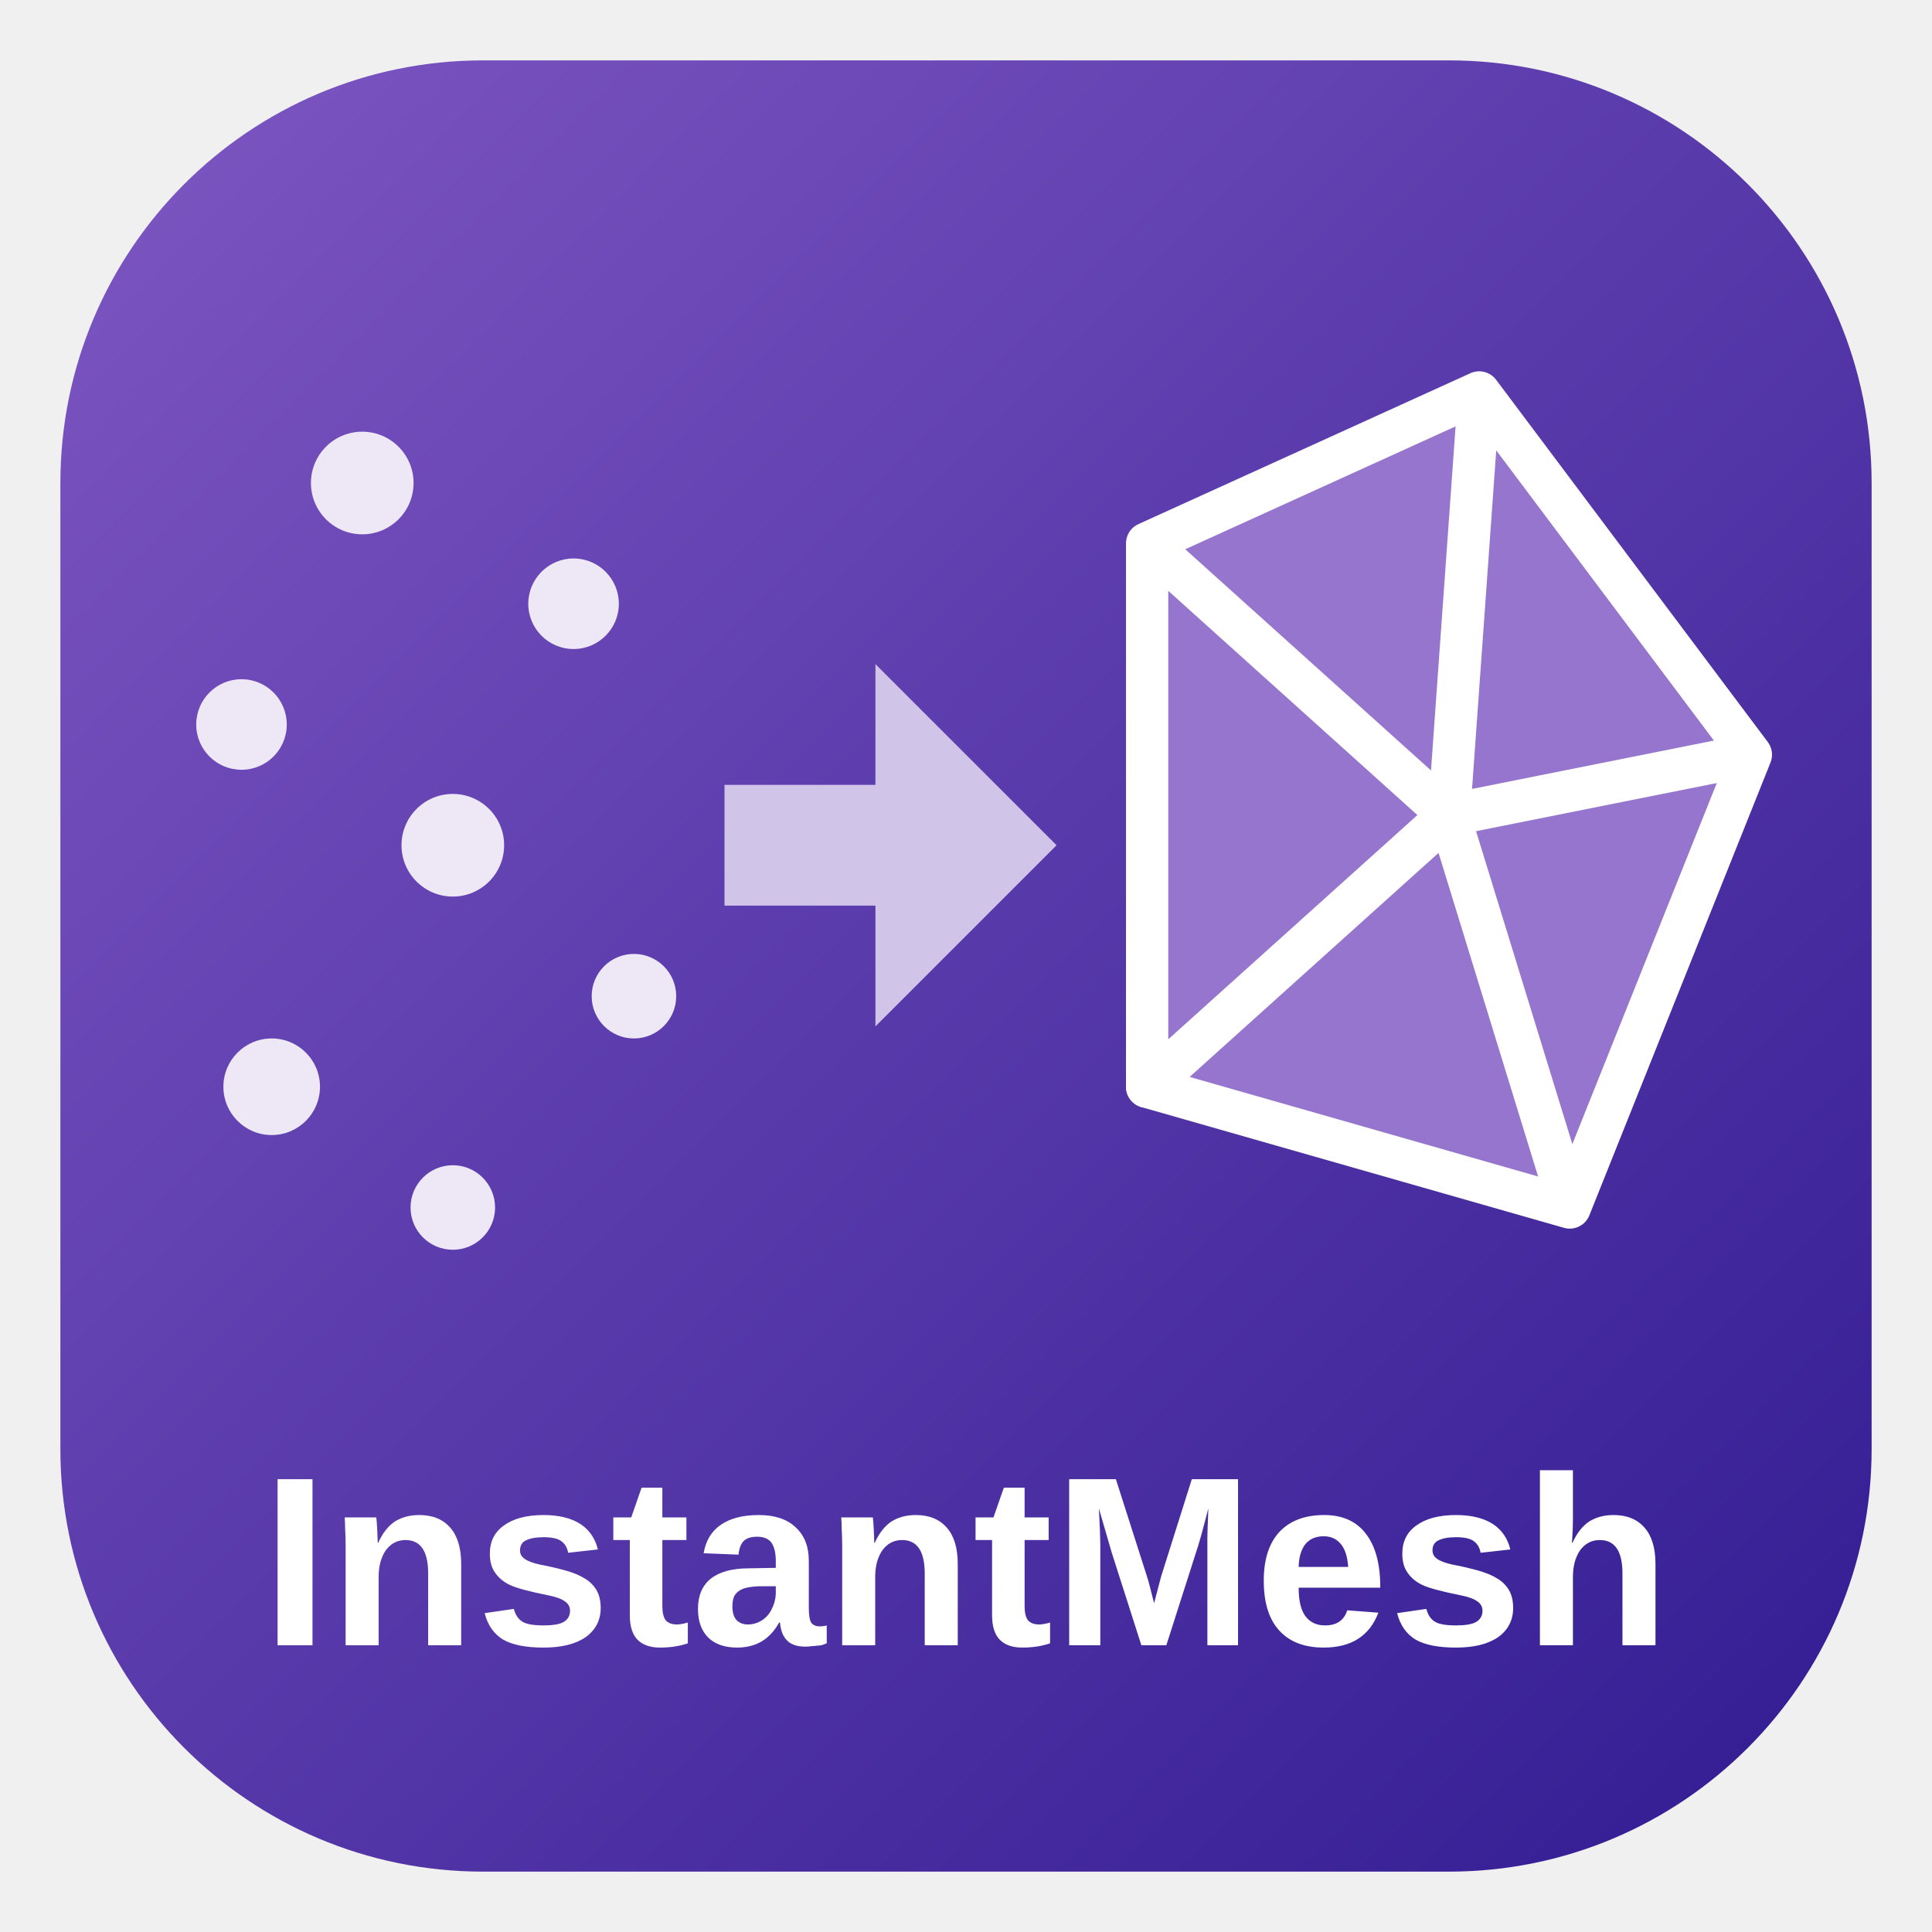
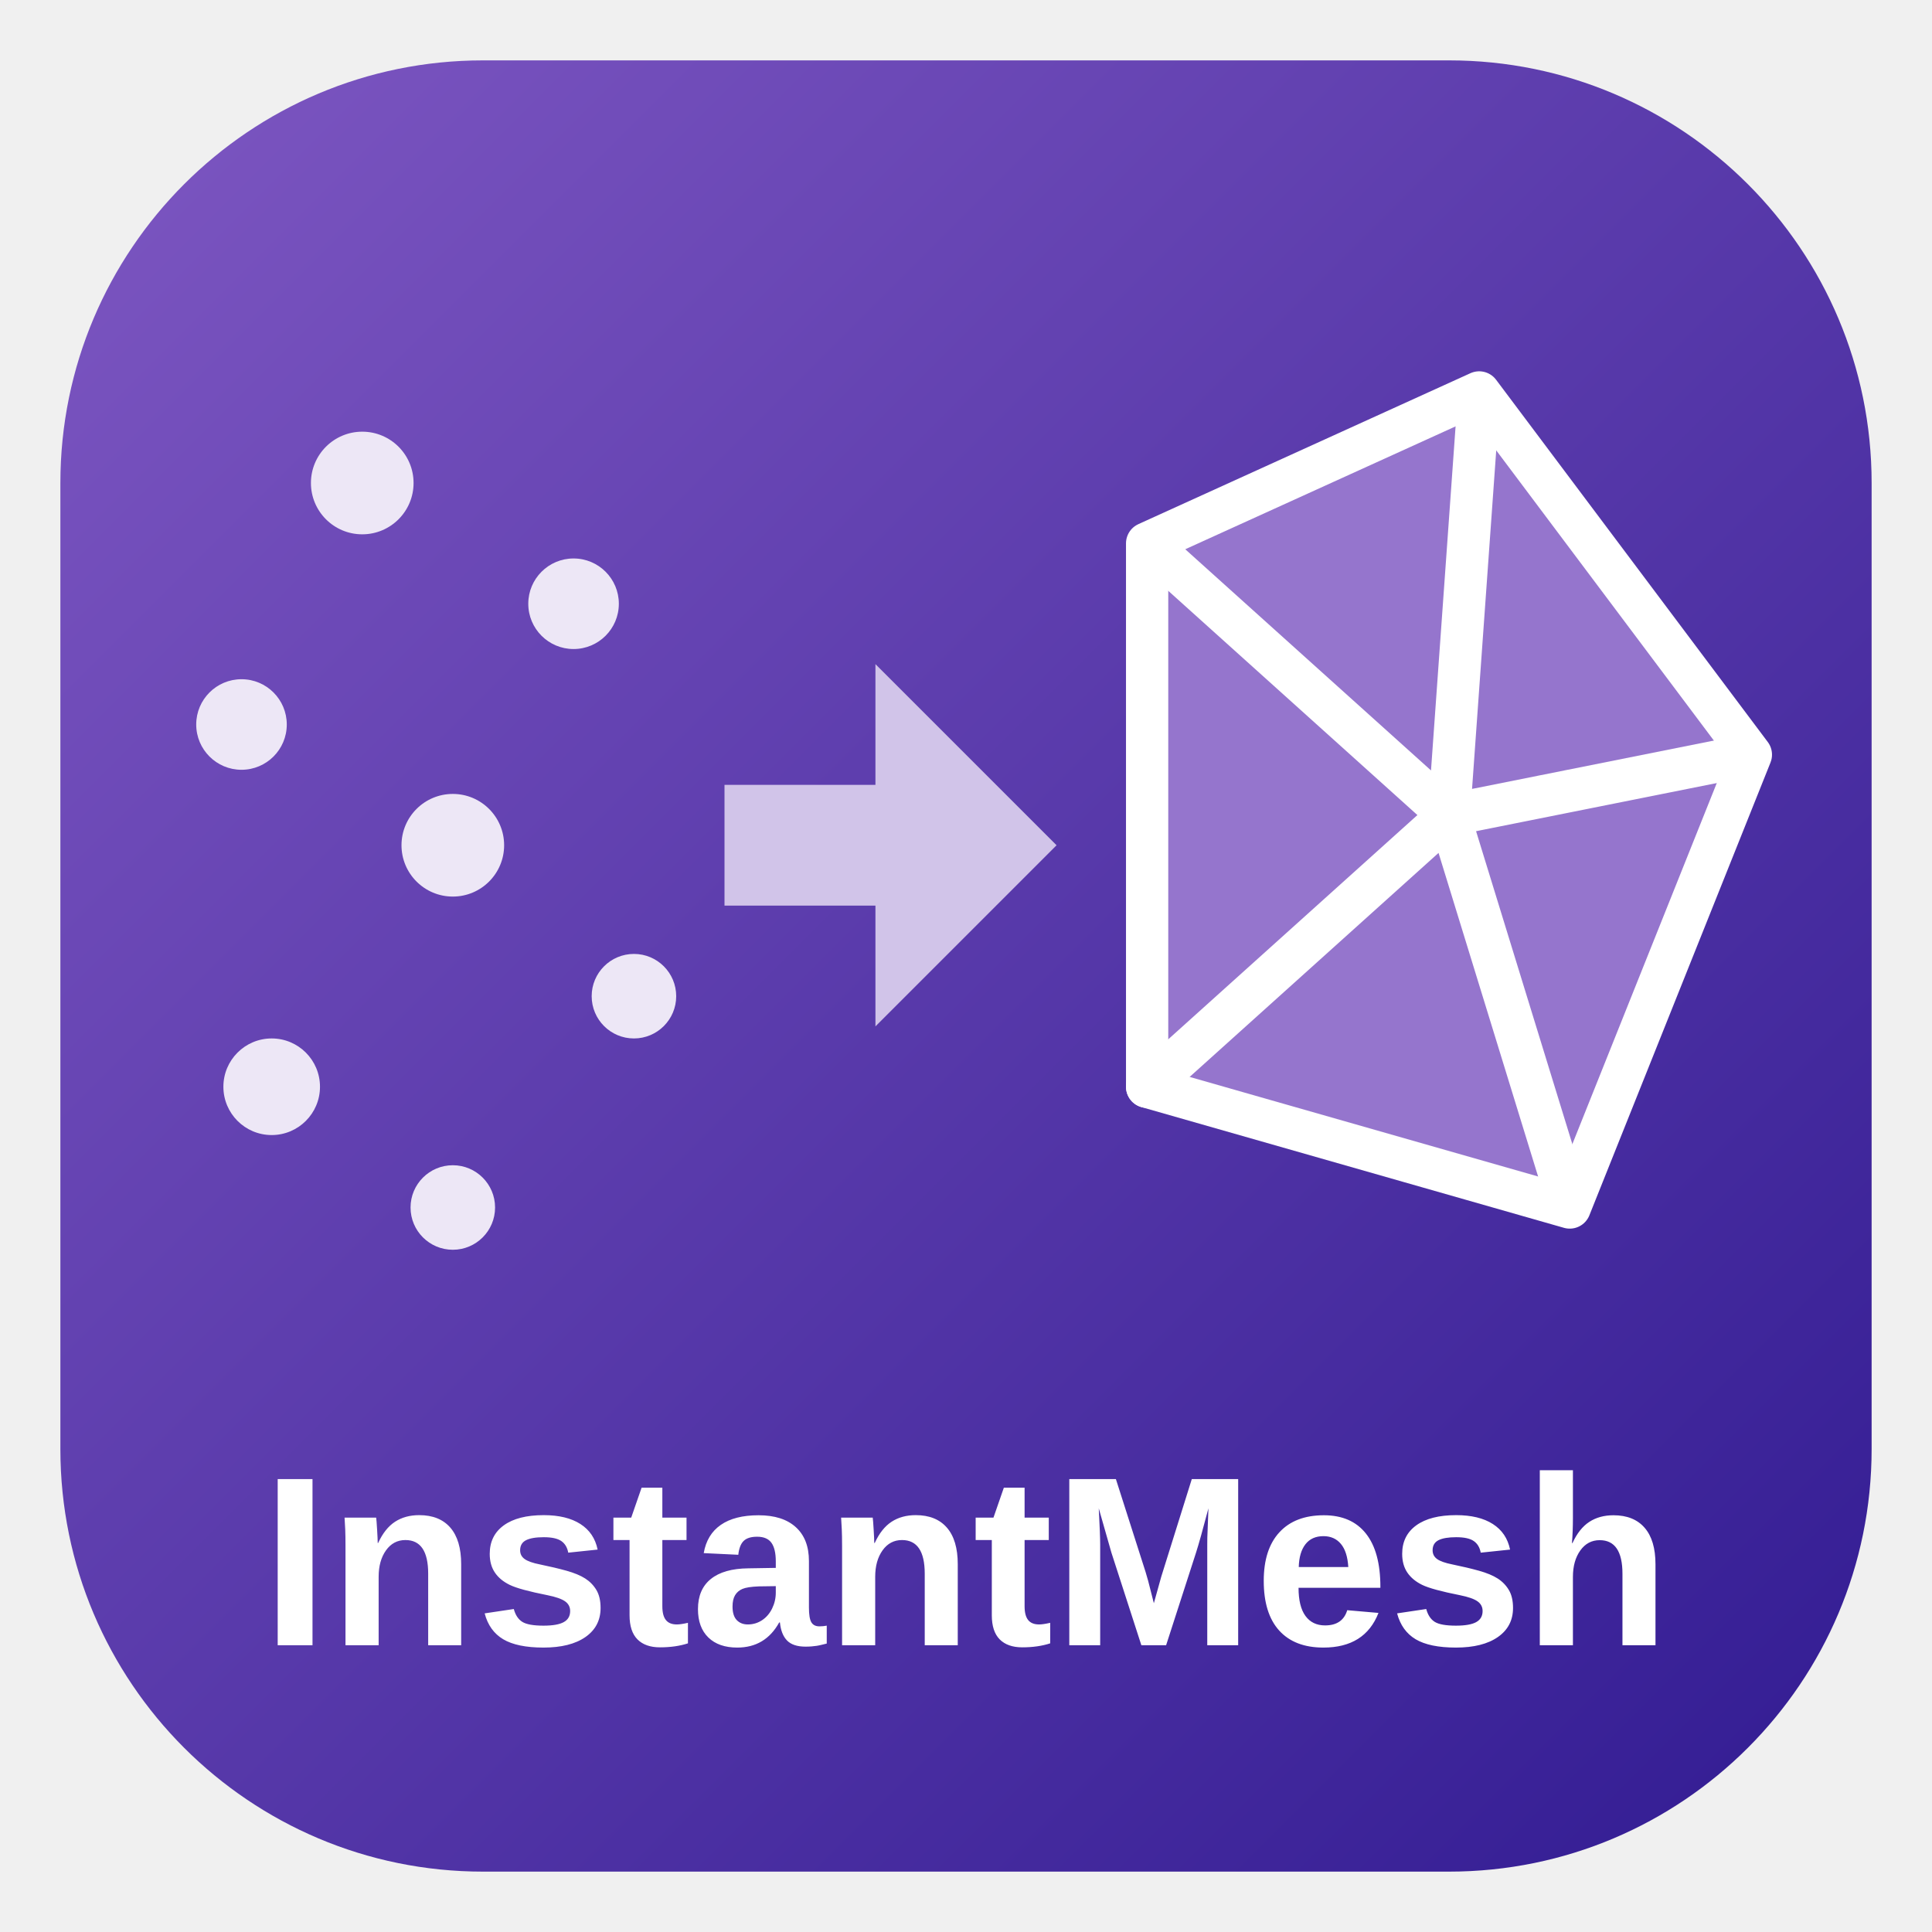
<svg xmlns="http://www.w3.org/2000/svg" width="64" height="64" viewBox="0 0 64 64">
  <defs>
    <linearGradient id="bg" x1="0" y1="0" x2="1" y2="1">
      <stop offset="0" stop-color="#7e57c2" />
      <stop offset="1" stop-color="#311b92" />
    </linearGradient>
  </defs>
  <rect x="2" y="2" width="60" height="60" rx="14" fill="url(#bg)" />
  <g fill="#ede7f6">
    <circle cx="12" cy="16" r="1.7" />
    <circle cx="19" cy="20" r="1.5" />
    <circle cx="8" cy="24" r="1.5" />
    <circle cx="15" cy="28" r="1.7" />
    <circle cx="21" cy="33" r="1.4" />
    <circle cx="9" cy="36" r="1.6" />
    <circle cx="15" cy="40" r="1.4" />
  </g>
  <path d="M24 26 H29 V22 L35 28 L29 34 V30 H24 Z" fill="#d1c4e9" />
  <g stroke="#ffffff" stroke-width="1.4" stroke-linejoin="round">
    <path d="M38 18 L49 13 L58 25 L52 40 L38 36 Z" fill="#9575cd" />
    <path d="M38 18 L48 27 L49 13 M48 27 L58 25 M48 27 L52 40 M48 27 L38 36 Z" fill="none" />
  </g>
-   <text x="32" y="54.5" text-anchor="middle" font-family="Arial, Helvetica, sans-serif" font-size="8" font-weight="bold" fill="#ffffff">InstantMesh</text>
+   <path fill="#ffffff" d="M9.199 54.5V48.996H10.352V54.5ZM14.184 54.5V52.129Q14.184 51.016 13.43 51.016Q13.031 51.016 12.787 51.357Q12.543 51.699 12.543 52.234V54.5H11.445V51.219Q11.445 50.879 11.436 50.662Q11.426 50.445 11.414 50.273H12.461Q12.473 50.348 12.492 50.67Q12.512 50.992 12.512 51.113H12.527Q12.75 50.629 13.086 50.41Q13.422 50.191 13.887 50.191Q14.559 50.191 14.918 50.605Q15.277 51.02 15.277 51.816V54.5ZM19.895 53.266Q19.895 53.879 19.393 54.229Q18.891 54.578 18.004 54.578Q17.133 54.578 16.67 54.303Q16.207 54.027 16.055 53.445L17.02 53.301Q17.102 53.602 17.303 53.727Q17.504 53.852 18.004 53.852Q18.465 53.852 18.676 53.734Q18.887 53.617 18.887 53.367Q18.887 53.164 18.717 53.045Q18.547 52.926 18.141 52.844Q17.211 52.66 16.887 52.502Q16.562 52.344 16.393 52.092Q16.223 51.84 16.223 51.473Q16.223 50.867 16.689 50.529Q17.156 50.191 18.012 50.191Q18.766 50.191 19.225 50.484Q19.684 50.777 19.797 51.332L18.824 51.434Q18.777 51.176 18.594 51.049Q18.41 50.922 18.012 50.922Q17.621 50.922 17.426 51.021Q17.23 51.121 17.23 51.355Q17.23 51.539 17.381 51.646Q17.531 51.754 17.887 51.824Q18.383 51.926 18.768 52.033Q19.152 52.141 19.385 52.289Q19.617 52.438 19.756 52.67Q19.895 52.902 19.895 53.266ZM21.863 54.57Q21.379 54.57 21.117 54.307Q20.855 54.043 20.855 53.508V51.016H20.32V50.273H20.91L21.254 49.281H21.941V50.273H22.742V51.016H21.941V53.211Q21.941 53.52 22.059 53.666Q22.176 53.812 22.422 53.812Q22.551 53.812 22.789 53.758V54.438Q22.383 54.57 21.863 54.57ZM24.422 54.578Q23.809 54.578 23.465 54.244Q23.121 53.91 23.121 53.305Q23.121 52.648 23.549 52.305Q23.977 51.961 24.789 51.953L25.699 51.938V51.723Q25.699 51.309 25.555 51.107Q25.41 50.906 25.082 50.906Q24.777 50.906 24.635 51.045Q24.492 51.184 24.457 51.504L23.312 51.449Q23.418 50.832 23.877 50.514Q24.336 50.195 25.129 50.195Q25.93 50.195 26.363 50.59Q26.797 50.984 26.797 51.711V53.25Q26.797 53.605 26.877 53.74Q26.957 53.875 27.145 53.875Q27.27 53.875 27.387 53.852V54.445Q27.289 54.469 27.211 54.488Q27.133 54.508 27.055 54.52Q26.977 54.531 26.889 54.539Q26.801 54.547 26.684 54.547Q26.27 54.547 26.072 54.344Q25.875 54.141 25.836 53.746H25.812Q25.352 54.578 24.422 54.578ZM25.699 52.543 25.137 52.551Q24.754 52.566 24.594 52.635Q24.434 52.703 24.35 52.844Q24.266 52.984 24.266 53.219Q24.266 53.52 24.404 53.666Q24.543 53.812 24.773 53.812Q25.031 53.812 25.244 53.672Q25.457 53.531 25.578 53.283Q25.699 53.035 25.699 52.758ZM30.633 54.5V52.129Q30.633 51.016 29.879 51.016Q29.48 51.016 29.236 51.357Q28.992 51.699 28.992 52.234V54.5H27.895V51.219Q27.895 50.879 27.885 50.662Q27.875 50.445 27.863 50.273H28.91Q28.922 50.348 28.941 50.67Q28.961 50.992 28.961 51.113H28.977Q29.199 50.629 29.535 50.41Q29.871 50.191 30.336 50.191Q31.008 50.191 31.367 50.605Q31.727 51.02 31.727 51.816V54.5ZM33.863 54.57Q33.379 54.57 33.117 54.307Q32.855 54.043 32.855 53.508V51.016H32.32V50.273H32.91L33.254 49.281H33.941V50.273H34.742V51.016H33.941V53.211Q33.941 53.52 34.059 53.666Q34.176 53.812 34.422 53.812Q34.551 53.812 34.789 53.758V54.438Q34.383 54.57 33.863 54.57ZM39.992 54.5V51.164Q39.992 51.051 39.994 50.938Q39.996 50.824 40.031 49.965Q39.754 51.016 39.621 51.43L38.629 54.5H37.809L36.816 51.43L36.398 49.965Q36.445 50.871 36.445 51.164V54.5H35.422V48.996H36.965L37.949 52.074L38.035 52.371L38.223 53.109L38.469 52.227L39.48 48.996H41.016V54.5ZM43.84 54.578Q42.887 54.578 42.375 54.014Q41.863 53.449 41.863 52.367Q41.863 51.32 42.383 50.758Q42.902 50.195 43.855 50.195Q44.766 50.195 45.246 50.799Q45.727 51.402 45.727 52.566V52.598H43.016Q43.016 53.215 43.244 53.529Q43.473 53.844 43.895 53.844Q44.477 53.844 44.629 53.34L45.664 53.43Q45.215 54.578 43.84 54.578ZM43.84 50.887Q43.453 50.887 43.244 51.156Q43.035 51.426 43.023 51.91H44.664Q44.633 51.398 44.418 51.143Q44.203 50.887 43.84 50.887ZM50.121 53.266Q50.121 53.879 49.619 54.229Q49.117 54.578 48.23 54.578Q47.359 54.578 46.896 54.303Q46.434 54.027 46.281 53.445L47.246 53.301Q47.328 53.602 47.529 53.727Q47.73 53.852 48.23 53.852Q48.691 53.852 48.902 53.734Q49.113 53.617 49.113 53.367Q49.113 53.164 48.943 53.045Q48.773 52.926 48.367 52.844Q47.438 52.66 47.113 52.502Q46.789 52.344 46.619 52.092Q46.449 51.84 46.449 51.473Q46.449 50.867 46.916 50.529Q47.383 50.191 48.238 50.191Q48.992 50.191 49.451 50.484Q49.91 50.777 50.023 51.332L49.051 51.434Q49.004 51.176 48.82 51.049Q48.637 50.922 48.238 50.922Q47.848 50.922 47.652 51.021Q47.457 51.121 47.457 51.355Q47.457 51.539 47.607 51.646Q47.758 51.754 48.113 51.824Q48.609 51.926 48.994 52.033Q49.379 52.141 49.611 52.289Q49.844 52.438 49.982 52.67Q50.121 52.902 50.121 53.266ZM52.09 51.117Q52.312 50.633 52.648 50.414Q52.984 50.195 53.449 50.195Q54.121 50.195 54.48 50.609Q54.84 51.023 54.84 51.82V54.5H53.746V52.133Q53.746 51.02 52.992 51.02Q52.594 51.02 52.35 51.361Q52.105 51.703 52.105 52.238V54.5H51.008V48.703H52.105V50.285Q52.105 50.711 52.074 51.117Z" />
</svg>
